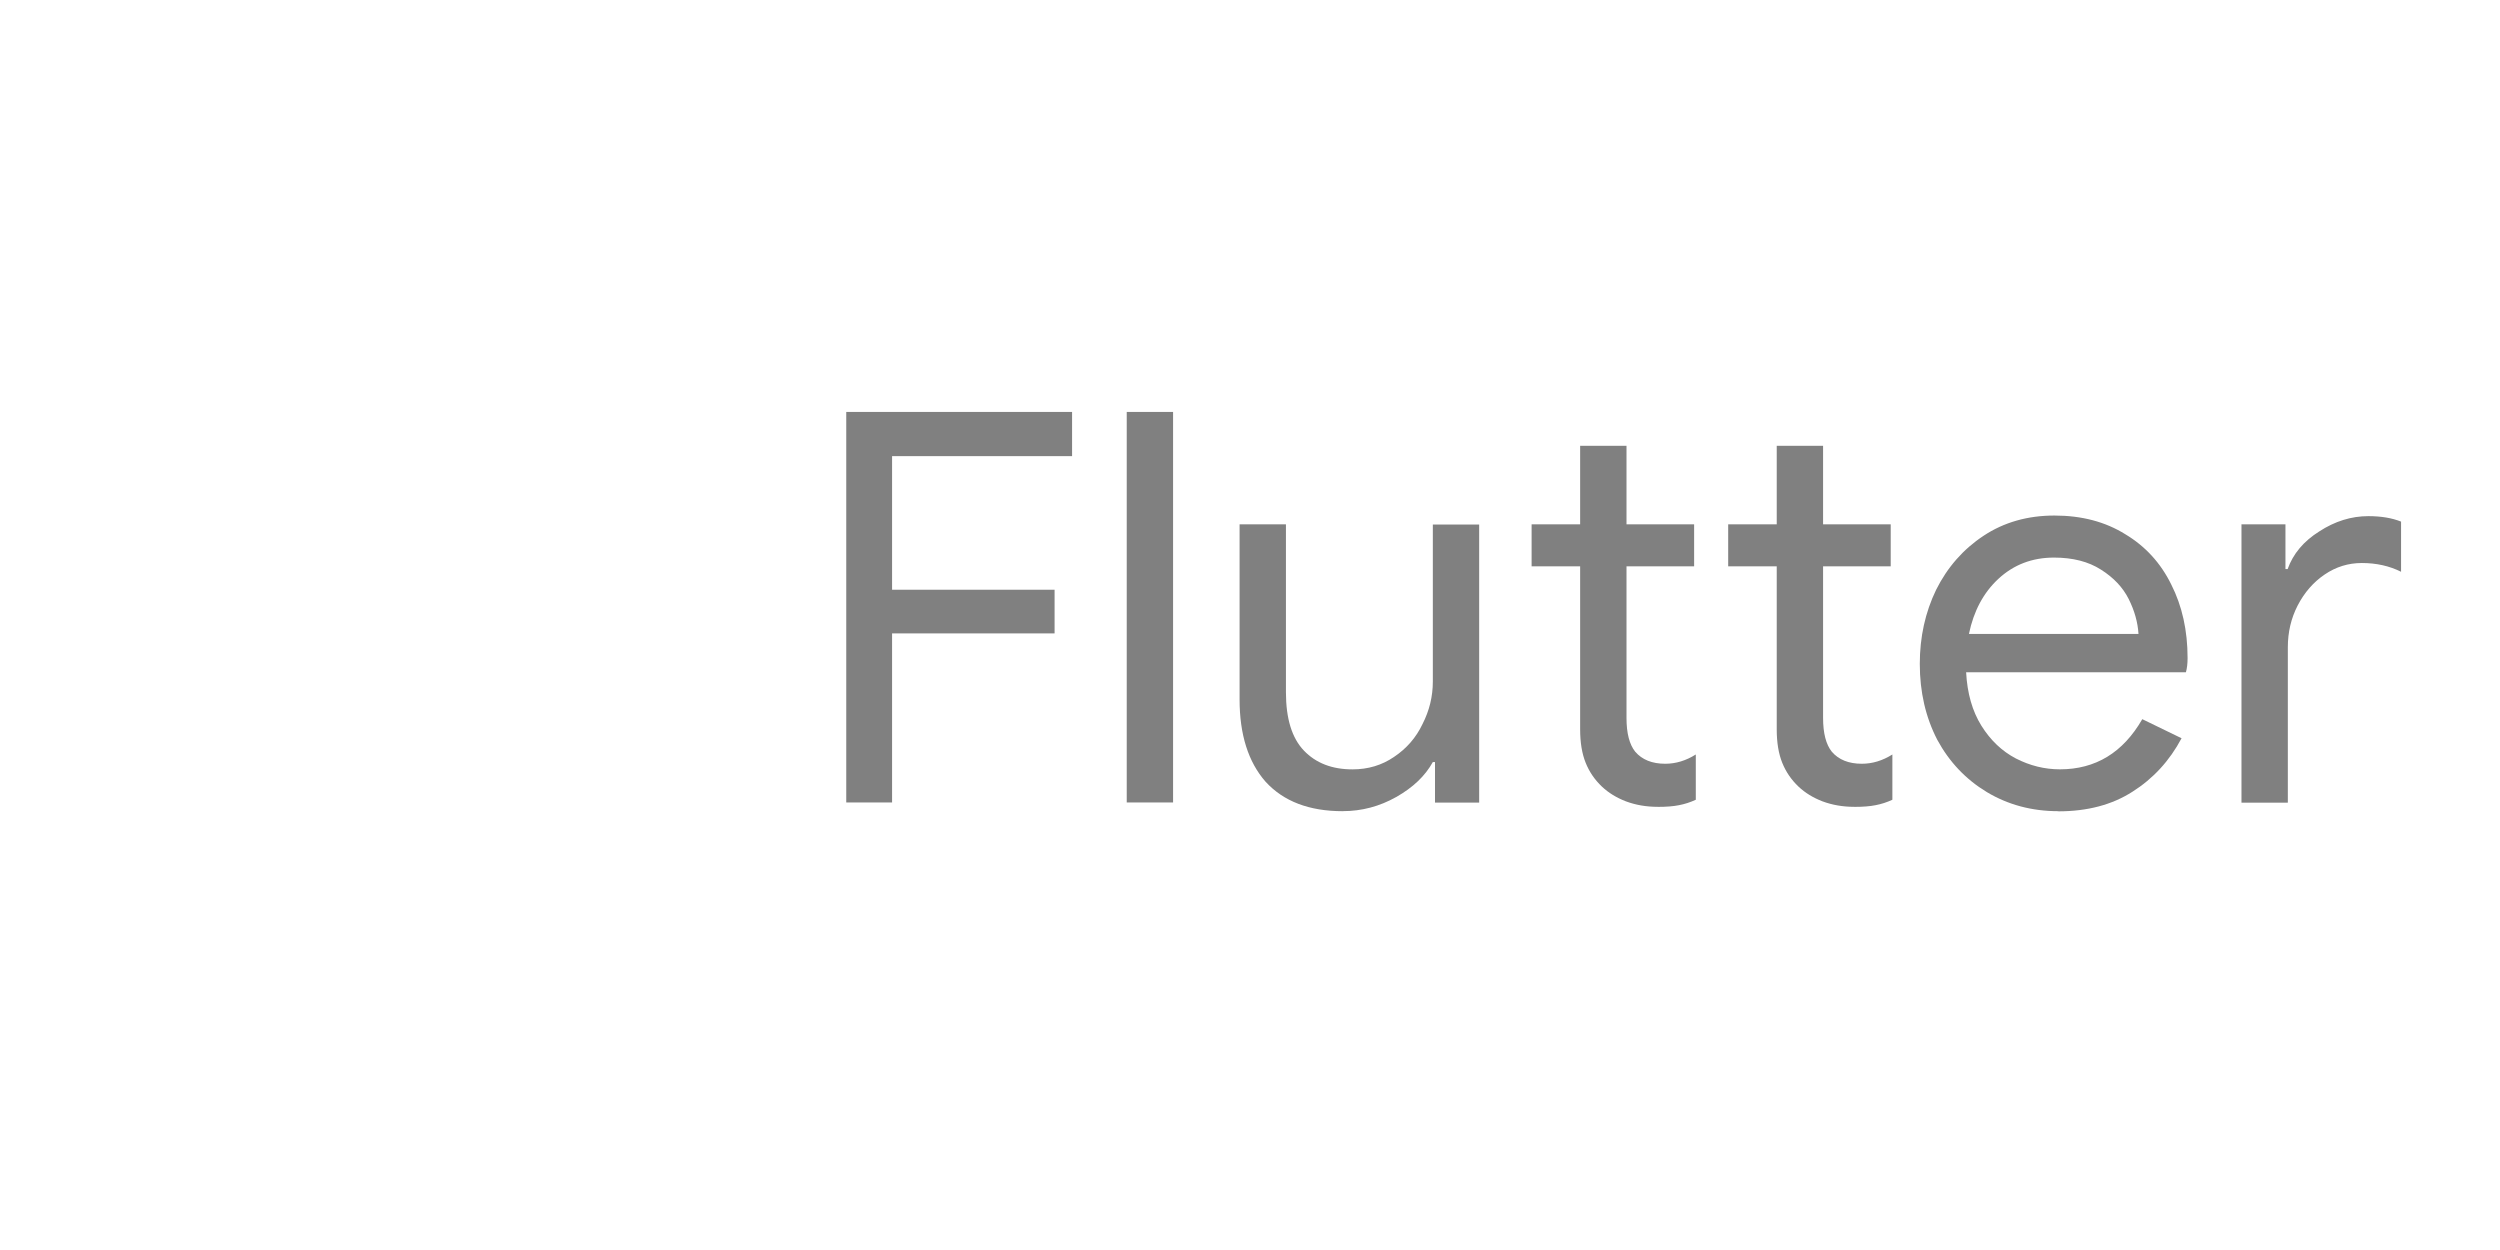
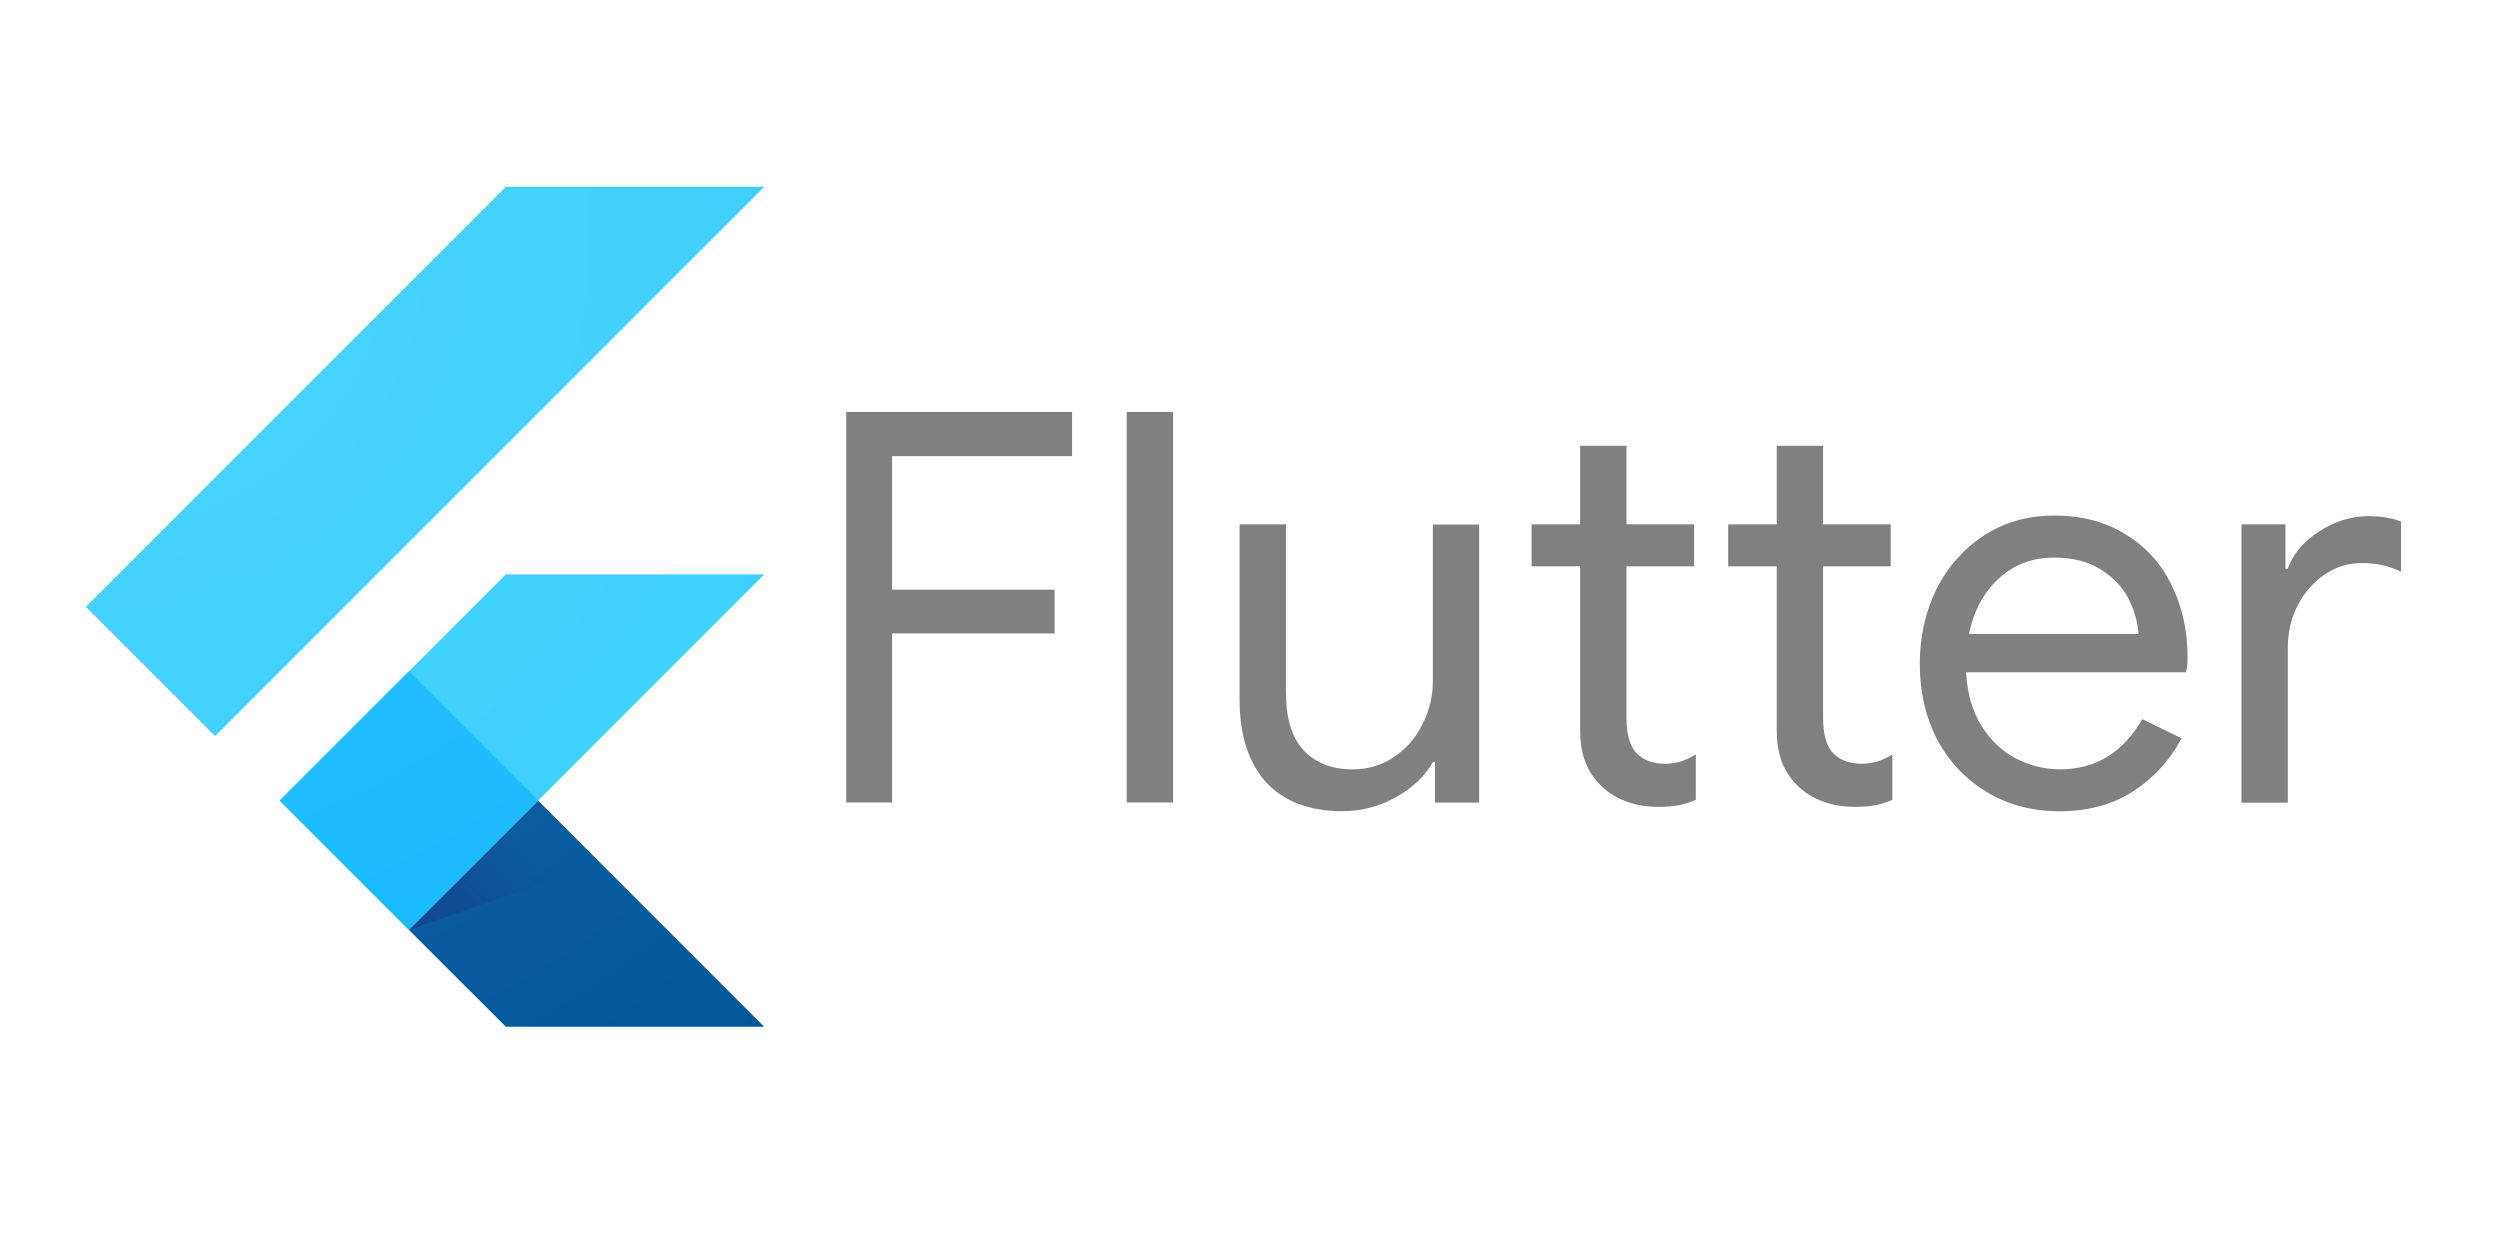
<svg xmlns="http://www.w3.org/2000/svg" xmlns:xlink="http://www.w3.org/1999/xlink" width="120" height="60">
  <g transform="matrix(.038819 0 0 .038819 -.560501 8.162276)">
    <defs>
      <path id="A" d="M959.4 500L679.8 779.7l279.6 279.7H639.9L360.2 779.7 639.9 500h319.5zM639.9 20.7L120.6 540l159.8 159.8 679-679.1H639.9z" />
      <path id="B" d="M79.564 38.728q-.812 0-1.518-.262-.68-.262-1.152-.707-.524-.497-.785-1.152-.262-.654-.262-1.597v-7.827h-2.33v-2.016h2.33v-3.77h2.225v3.77h3.246v2.016h-3.246v7.278q0 1.1.42 1.623.497.576 1.44.576.76 0 1.466-.445v2.173q-.393.183-.812.262-.393.08-1.02.08z" />
    </defs>
    <clipPath id="C">
      <use xlink:href="#A" />
    </clipPath>
    <g clip-path="url(#C)">
-       <path d="M520 939.5L959.4 500H639.9L360.3 779.7z" fill="#ffffffb3" />
+       <path d="M520 939.5L959.4 500H639.9L360.3 779.7z" fill="#39cefd" />
    </g>
    <defs>
      <path id="D" d="M959.4 500L679.8 779.7l279.6 279.7H639.9L360.2 779.7 639.9 500h319.5zM639.9 20.7L120.6 540l159.8 159.8 679-679.1H639.9z" />
    </defs>
    <clipPath id="E">
      <use xlink:href="#D" />
    </clipPath>
-     <path clip-path="url(#E)" d="M120.6 540L639.9 20.7h319.5l-679 679.1z" fill="#ffffffb3" />
+     <path clip-path="url(#E)" d="M120.6 540L639.9 20.7h319.5l-679 679.1z" fill="#39cefd" />
    <defs>
      <path id="F" d="M959.4 500L679.8 779.7l279.6 279.7H639.9L360.2 779.7 639.9 500h319.5zM639.9 20.7L120.6 540l159.8 159.8 679-679.1H639.9z" />
    </defs>
    <clipPath id="G">
      <use xlink:href="#F" />
    </clipPath>
-     <path clip-path="url(#G)" d="M639.9 1059.3h319.5L679.8 779.7 520 939.5z" fill="#ffffffb3" />
+     <path clip-path="url(#G)" d="M639.9 1059.3h319.5L679.8 779.7 520 939.5z" fill="#03569b" />
    <defs>
      <path id="H" d="M959.4 500L679.8 779.7l279.6 279.7H639.9L360.2 779.7 639.9 500h319.5zM639.9 20.7L120.6 540l159.8 159.8 679-679.1H639.9z" />
    </defs>
    <clipPath id="I">
      <use xlink:href="#H" />
    </clipPath>
    <linearGradient id="J" gradientUnits="userSpaceOnUse" x1="566.635" y1="970.339" x2="685.65" y2="851.324">
-       <stop offset="0" stop-color="#ffffffb3" stop-opacity=".4" />
-       <stop offset="1" stop-color="#ffffffb3" stop-opacity="0" />
+       <stop offset="0" stop-color="#1a237e" stop-opacity=".4" />
+       <stop offset="1" stop-color="#1a237e" stop-opacity="0" />
    </linearGradient>
    <path clip-path="url(#I)" d="M679.8 779.7L520 939.5l237-82.1z" fill="url(#J)" />
    <defs>
      <path id="K" d="M959.4 500L679.8 779.7l279.6 279.7H639.9L360.2 779.7 639.9 500h319.5zM639.9 20.7L120.6 540l159.8 159.8 679-679.1H639.9z" />
    </defs>
    <clipPath id="L">
      <use xlink:href="#K" />
    </clipPath>
    <g clip-path="url(#L)">
-       <path d="M360.282 779.645L520.086 619.84 679.9 779.645 520.086 939.45z" fill="#ffffffb3" />
+       <path d="M360.282 779.645L520.086 619.84 679.9 779.645 520.086 939.45z" fill="#16b9fd" />
    </g>
    <radialGradient id="M" cx="7824.659" cy="-2855.979" r="5082.889" gradientTransform="matrix(0.25,0,0,-0.25,-1812,-622.5)" gradientUnits="userSpaceOnUse">
      <stop offset="0" stop-color="#fff" stop-opacity=".1" />
      <stop offset="1" stop-color="#fff" stop-opacity="0" />
    </radialGradient>
    <path d="M959.4 500L679.8 779.7l279.6 279.7H639.9L360.2 779.7 639.9 500h319.5zM639.9 20.7L120.6 540l159.8 159.8 679-679.1H639.9z" fill="url(#M)" />
  </g>
  <g fill="gray">
    <path d="M40.62 19.774h10.84v2.12h-8.64v6.414h7.8v2.094h-7.8v8.115h-2.2V19.774zm13.463 0h2.225v18.744h-2.225V19.774zm10.365 19.163q-2.408 0-3.7-1.414Q59.5 36.1 59.5 33.57v-8.403h2.225v8.063q0 1.9.864 2.8.864.9 2.33.9 1.126 0 2-.602.9-.602 1.36-1.57.497-.97.497-2.042v-7.54H71v13.35h-2.12V36.58h-.105q-.55.995-1.754 1.675-1.204.68-2.566.68z" />
    <use xlink:href="#B" />
    <use xlink:href="#B" x="9.436" />
    <path d="M98.8 38.937q-1.9 0-3.43-.916-1.518-.916-2.382-2.513-.838-1.623-.838-3.64 0-1.937.785-3.56.812-1.623 2.278-2.592 1.466-.97 3.403-.97 1.963 0 3.403.9 1.44.864 2.2 2.408.785 1.545.785 3.534 0 .393-.08.68h-10.55q.08 1.518.733 2.566.654 1.047 1.65 1.57 1.02.524 2.12.524 2.566 0 3.953-2.408l1.885.916q-.864 1.623-2.356 2.566-1.466.942-3.56.942zm3.848-8.508q-.052-.838-.47-1.675-.42-.838-1.335-1.414-.9-.576-2.25-.576-1.57 0-2.67 1.02-1.073.995-1.414 2.644h8.142zm4.934-5.262h2.12v2.147h.105q.393-1.1 1.518-1.806 1.126-.733 2.356-.733.916 0 1.57.262v2.408q-.838-.42-1.885-.42-.97 0-1.78.55-.812.55-1.3 1.492-.47.916-.47 2v7.46h-2.225v-13.35z" />
  </g>
</svg>
